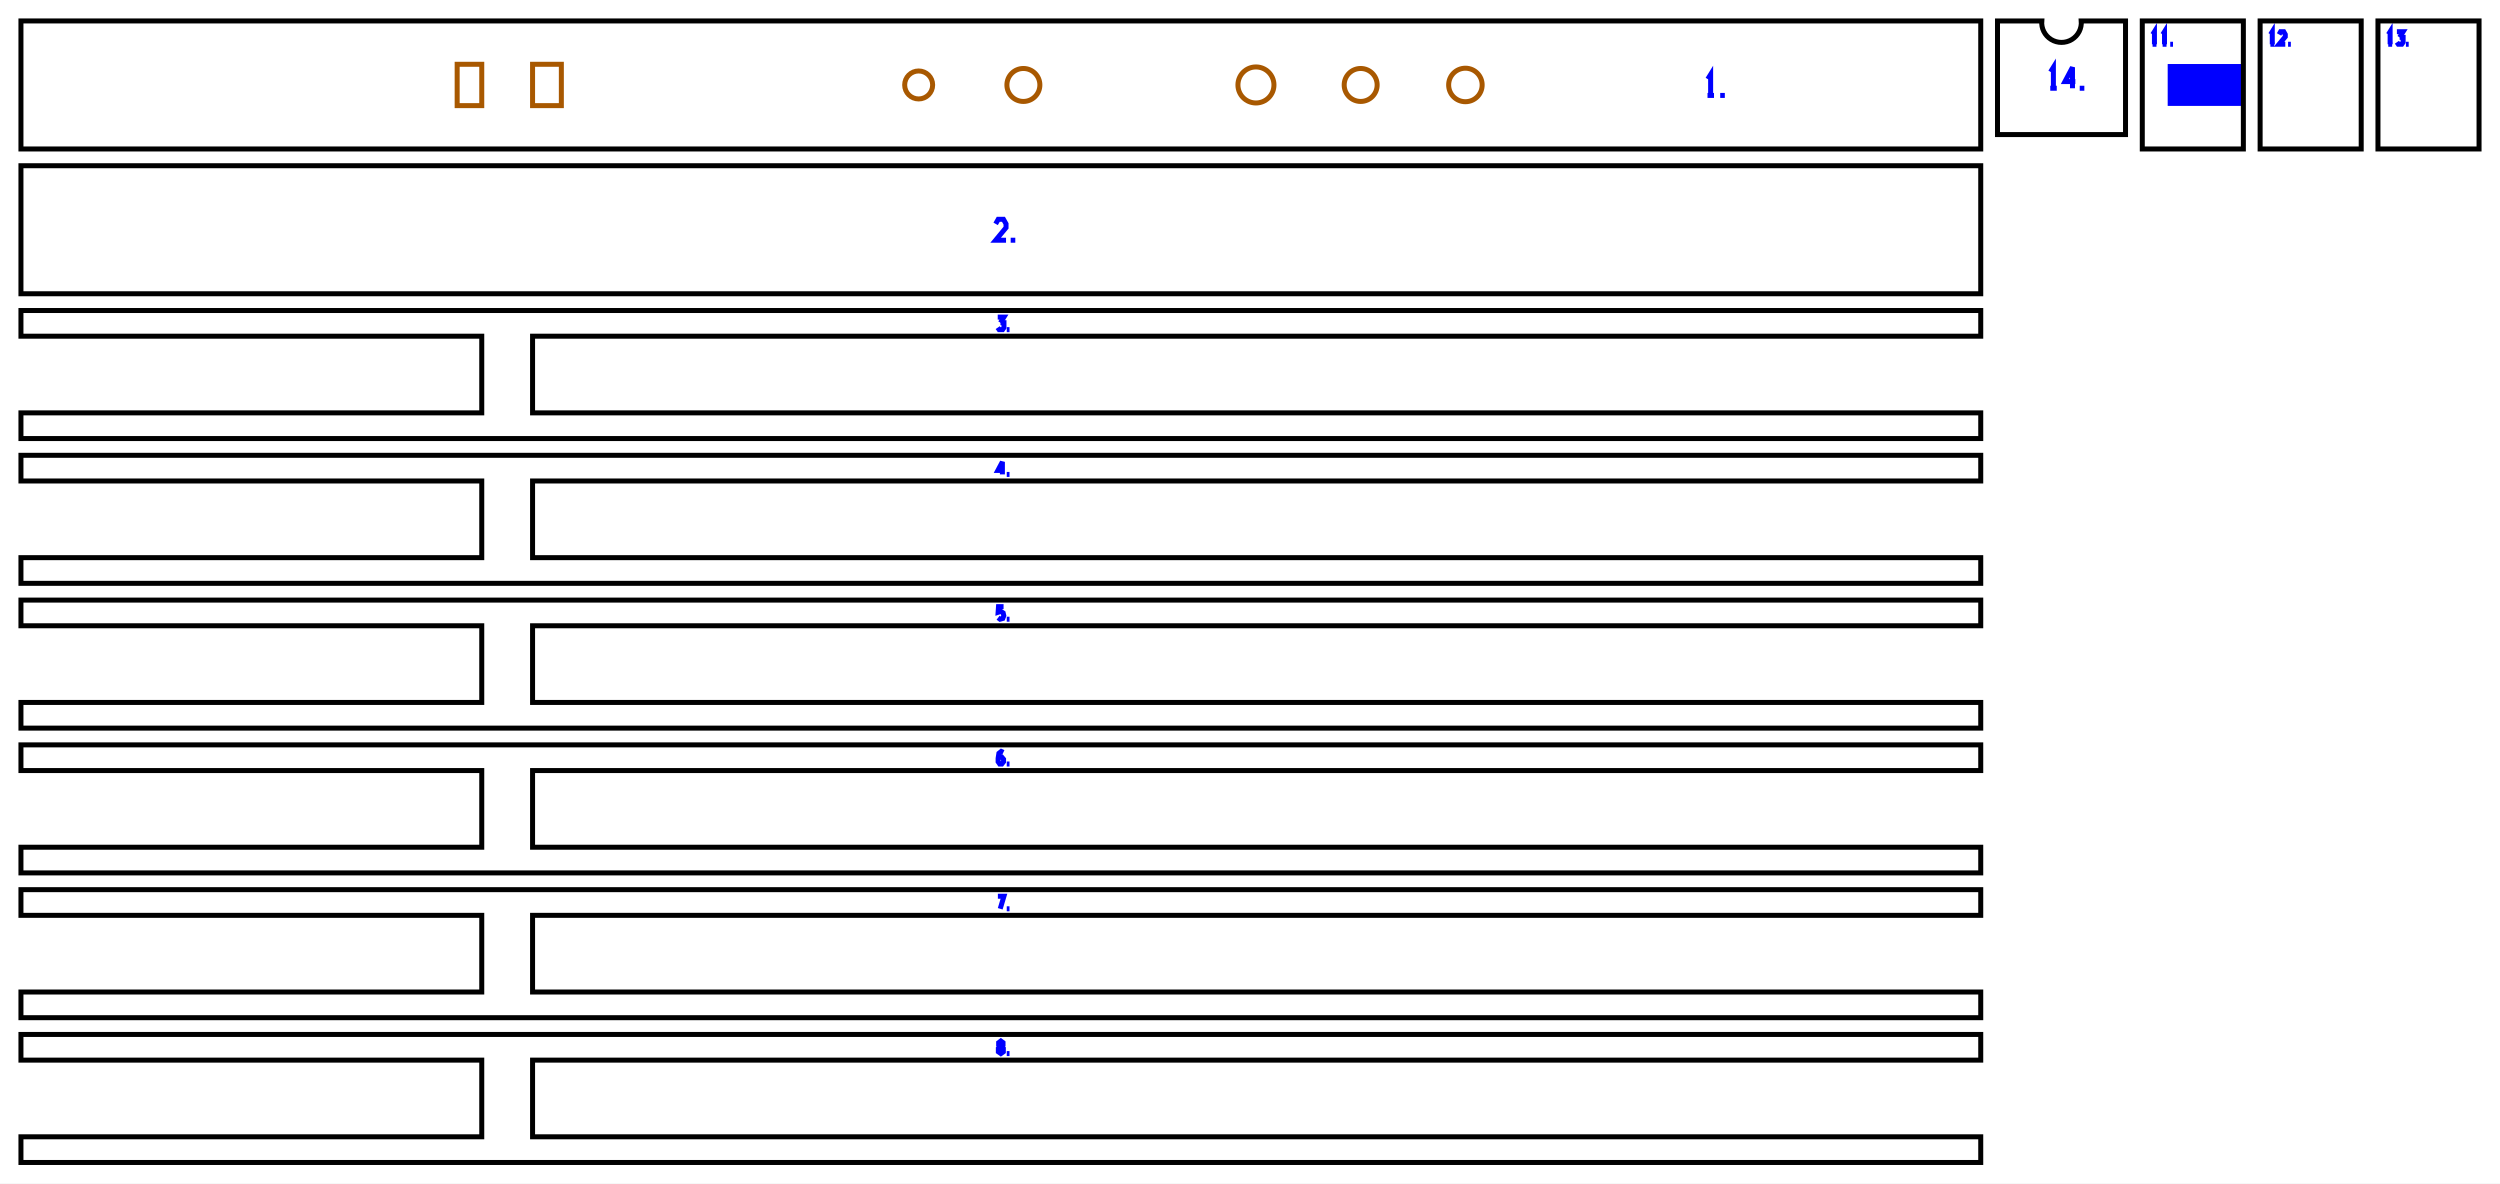
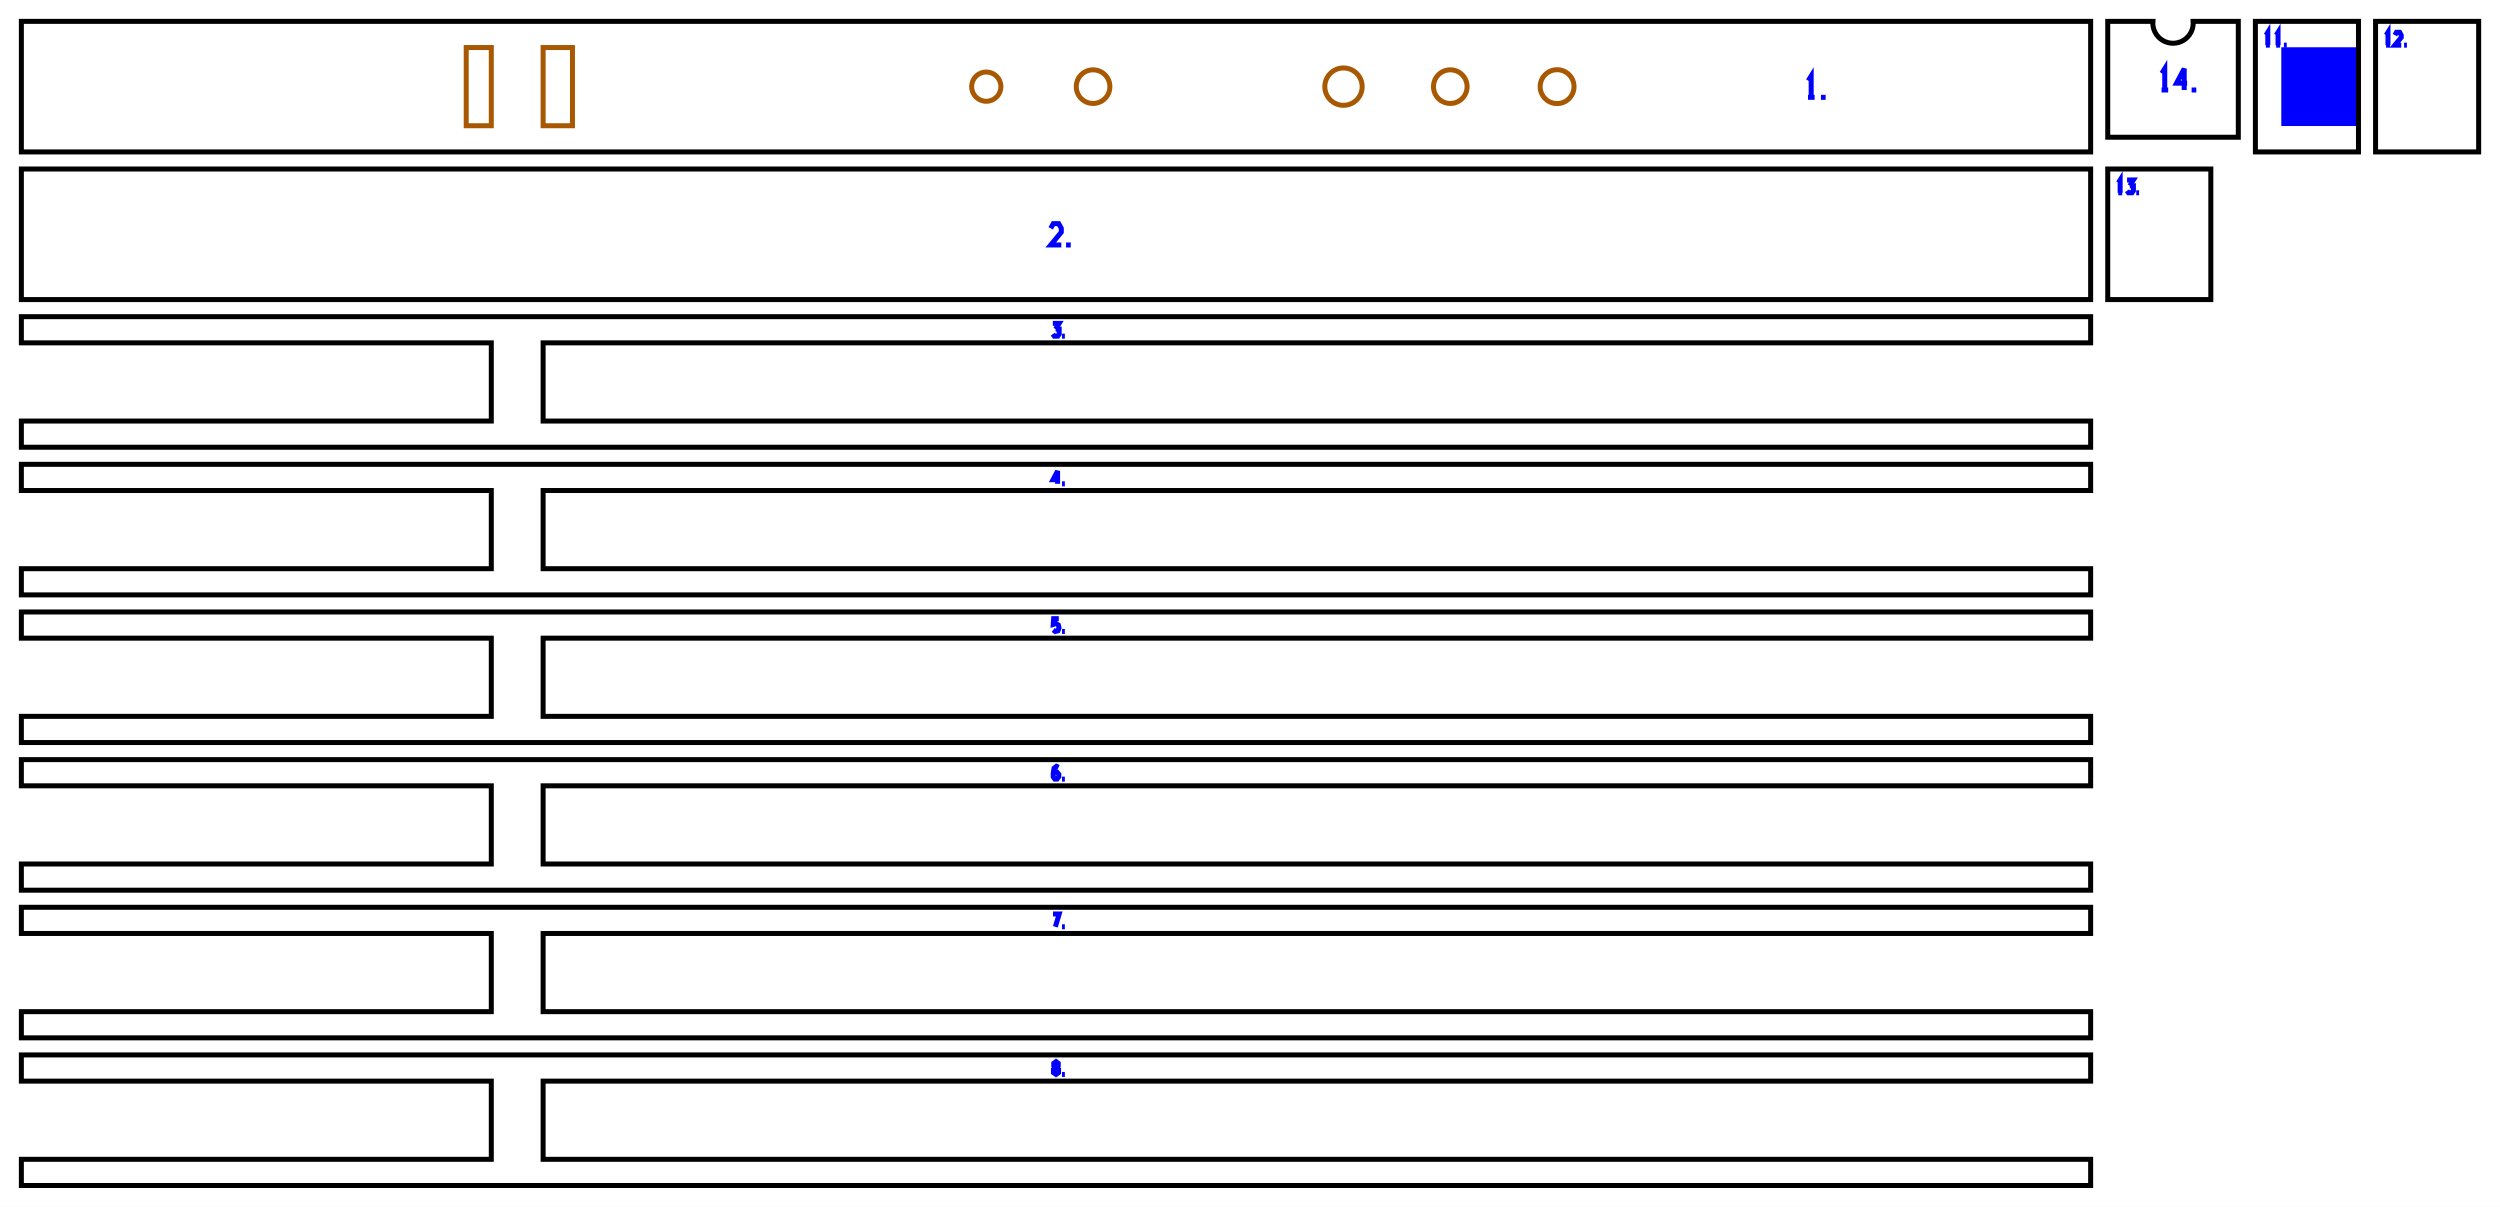
- <svg xmlns="http://www.w3.org/2000/svg" width="596.78mm" height="282.50mm" viewBox="0 0 596.78 282.50">
-   <rect x="0.0" y="0.0" width="596.78" height="282.5" fill="#ffffff" />
-   <g fill="none" stroke="#0000ff" stroke-width="1.194">
-     <path d="M 407.665,18.881 L 408.347,17.781 L 408.347,22.781" />
-     <path d="M 407.603,22.781 L 409.153,22.781" />
-     <path d="M 410.635,22.781 L 411.735,22.781" />
-     <path d="M 489.487,17.165 L 490.169,16.065 L 490.169,21.065" />
-     <path d="M 489.425,21.065 L 490.975,21.065" />
-     <path d="M 494.727,21.065 L 494.727,16.065 L 492.929,19.465 L 495.409,19.465" />
-     <path d="M 496.457,21.065 L 497.557,21.065" />
-     <path d="M 513.881,8.225 L 514.291,7.565 L 514.291,10.565" />
-     <path d="M 513.844,10.565 L 514.774,10.565" />
-     <path d="M 516.281,8.225 L 516.691,7.565 L 516.691,10.565" />
-     <path d="M 516.244,10.565 L 517.174,10.565" />
-     <path d="M 518.063,10.565 L 518.723,10.565" />
-     <path d="M 542.011,8.225 L 542.421,7.565 L 542.421,10.565" />
-     <path d="M 541.974,10.565 L 542.904,10.565" />
-     <path d="M 544.039,8.225 L 544.411,7.565 L 545.155,7.565 L 545.527,8.225 L 545.527,8.765 L 544.039,10.565 L 545.527,10.565" />
-     <path d="M 546.193,10.565 L 546.853,10.565" />
-     <path d="M 570.141,8.225 L 570.551,7.565 L 570.551,10.565" />
-     <path d="M 570.104,10.565 L 571.034,10.565" />
-     <path d="M 572.169,7.565 L 573.657,7.565 L 572.820,8.915" />
-     <path d="M 572.820,8.915 L 573.657,8.915 L 573.657,10.085 L 573.323,10.565 L 572.504,10.565 L 572.169,10.085" />
-     <path d="M 574.323,10.565 L 574.983,10.565" />
-     <path d="M 237.673,53.443 L 238.293,52.343 L 239.533,52.343 L 240.153,53.443 L 240.153,54.343 L 237.673,57.343 L 240.153,57.343" />
-     <path d="M 241.263,57.343 L 242.363,57.343" />
-     <path d="M 238.169,75.689 L 239.657,75.689 L 238.820,77.039" />
-     <path d="M 238.820,77.039 L 239.657,77.039 L 239.657,78.209 L 239.322,78.689 L 238.504,78.689 L 238.169,78.209" />
-     <path d="M 240.323,78.689 L 240.983,78.689" />
-     <path d="M 239.285,113.252 L 239.285,110.252 L 238.206,112.292 L 239.694,112.292" />
-     <path d="M 240.323,113.252 L 240.983,113.252" />
-     <path d="M 239.564,144.814 L 238.355,144.814 L 238.262,146.164 L 238.913,145.954 L 239.471,146.314 L 239.620,146.974 L 239.378,147.634 L 238.727,147.814 L 238.262,147.454" />
-     <path d="M 240.323,147.814 L 240.983,147.814" />
-     <path d="M 239.508,179.616 L 239.006,179.376 L 238.448,179.826 L 238.262,181.026 L 238.262,181.836 L 238.634,182.376 L 239.136,182.376 L 239.564,181.836 L 239.564,181.236 L 239.136,180.726 L 238.541,180.726 L 238.262,181.026" />
-     <path d="M 240.323,182.376 L 240.983,182.376" />
-     <path d="M 238.206,213.938 L 239.657,213.938 L 238.764,216.938" />
-     <path d="M 240.323,216.938 L 240.983,216.938" />
-     <path d="M 238.913,249.850 L 238.392,249.460 L 238.392,248.890 L 238.913,248.500 L 239.434,248.890 L 239.434,249.460 L 238.913,249.850 L 238.318,250.300 L 238.318,251.080 L 238.913,251.500 L 239.508,251.080 L 239.508,250.300 L 238.913,249.850" />
-     <path d="M 240.323,251.500 L 240.983,251.500" />
+ <svg xmlns="http://www.w3.org/2000/svg" width="585.19mm" height="282.50mm" viewBox="0 0 585.19 282.50">
+   <rect x="0.0" y="0.0" width="585.19" height="282.5" fill="#ffffff" />
+   <g fill="none" stroke="#0000ff" stroke-width="1.170">
+     <path d="M 423.272,18.881 L 423.954,17.781 L 423.954,22.781" />
+     <path d="M 423.210,22.781 L 424.760,22.781" />
+     <path d="M 426.242,22.781 L 427.342,22.781" />
+     <path d="M 506.032,17.165 L 506.714,16.065 L 506.714,21.065" />
+     <path d="M 505.970,21.065 L 507.520,21.065" />
+     <path d="M 511.272,21.065 L 511.272,16.065 L 509.474,19.465 L 511.954,19.465" />
+     <path d="M 513.002,21.065 L 514.102,21.065" />
+     <path d="M 530.426,8.225 L 530.835,7.565 L 530.835,10.565" />
+     <path d="M 530.389,10.565 L 531.319,10.565" />
+     <path d="M 532.826,8.225 L 533.235,7.565 L 533.235,10.565" />
+     <path d="M 532.789,10.565 L 533.719,10.565" />
+     <path d="M 534.608,10.565 L 535.268,10.565" />
+     <path d="M 558.556,8.225 L 558.965,7.565 L 558.965,10.565" />
+     <path d="M 558.519,10.565 L 559.449,10.565" />
+     <path d="M 560.584,8.225 L 560.956,7.565 L 561.700,7.565 L 562.072,8.225 L 562.072,8.765 L 560.584,10.565 L 562.072,10.565" />
+     <path d="M 562.738,10.565 L 563.398,10.565" />
+     <path d="M 245.946,53.443 L 246.566,52.343 L 247.806,52.343 L 248.426,53.443 L 248.426,54.343 L 245.946,57.343 L 248.426,57.343" />
+     <path d="M 249.536,57.343 L 250.636,57.343" />
+     <path d="M 495.864,42.787 L 496.273,42.127 L 496.273,45.127" />
+     <path d="M 495.827,45.127 L 496.757,45.127" />
+     <path d="M 497.892,42.127 L 499.380,42.127 L 498.543,43.477" />
+     <path d="M 498.543,43.477 L 499.380,43.477 L 499.380,44.647 L 499.045,45.127 L 498.227,45.127 L 497.892,44.647" />
+     <path d="M 500.046,45.127 L 500.706,45.127" />
+     <path d="M 246.442,75.689 L 247.930,75.689 L 247.093,77.039" />
+     <path d="M 247.093,77.039 L 247.930,77.039 L 247.930,78.209 L 247.595,78.689 L 246.776,78.689 L 246.442,78.209" />
+     <path d="M 248.596,78.689 L 249.256,78.689" />
+     <path d="M 247.558,113.252 L 247.558,110.252 L 246.479,112.292 L 247.967,112.292" />
+     <path d="M 248.596,113.252 L 249.256,113.252" />
+     <path d="M 247.837,144.814 L 246.628,144.814 L 246.535,146.164 L 247.186,145.954 L 247.744,146.314 L 247.892,146.974 L 247.651,147.634 L 247.000,147.814 L 246.535,147.454" />
+     <path d="M 248.596,147.814 L 249.256,147.814" />
+     <path d="M 247.781,179.616 L 247.279,179.376 L 246.721,179.826 L 246.535,181.026 L 246.535,181.836 L 246.907,182.376 L 247.409,182.376 L 247.837,181.836 L 247.837,181.236 L 247.409,180.726 L 246.814,180.726 L 246.535,181.026" />
+     <path d="M 248.596,182.376 L 249.256,182.376" />
+     <path d="M 246.479,213.938 L 247.930,213.938 L 247.037,216.938" />
+     <path d="M 248.596,216.938 L 249.256,216.938" />
+     <path d="M 247.186,249.850 L 246.665,249.460 L 246.665,248.890 L 247.186,248.500 L 247.706,248.890 L 247.706,249.460 L 247.186,249.850 L 246.590,250.300 L 246.590,251.080 L 247.186,251.500 L 247.781,251.080 L 247.781,250.300 L 247.186,249.850" />
+     <path d="M 248.596,251.500 L 249.256,251.500" />
  </g>
  <g fill="#0000ff" stroke="none">
-     <path d="M 517.453,15.281 L 535.453,15.281 L 535.453,25.281 L 517.453,25.281 Z" />
+     <path d="M 533.998,11.065 L 551.998,11.065 L 551.998,29.497 L 533.998,29.497 Z" />
  </g>
-   <g fill="none" stroke="#a85800" stroke-width="1.194">
-     <path d="M 109.130,15.346 L 115.000,15.346 L 115.000,25.216 L 109.130,25.216 Z" />
-     <path d="M 127.130,15.346 L 134.000,15.346 L 134.000,25.216 L 127.130,25.216 Z" />
-     <circle cx="349.809" cy="20.281" r="3.999" />
-     <circle cx="324.809" cy="20.281" r="3.935" />
-     <circle cx="299.809" cy="20.281" r="4.300" />
-     <circle cx="244.295" cy="20.281" r="3.935" />
-     <circle cx="219.295" cy="20.281" r="3.339" />
+   <g fill="none" stroke="#a85800" stroke-width="1.170">
+     <path d="M 109.130,11.130 L 115.000,11.130 L 115.000,29.432 L 109.130,29.432 Z" />
+     <path d="M 127.130,11.130 L 134.000,11.130 L 134.000,29.432 L 127.130,29.432 Z" />
+     <circle cx="364.478" cy="20.281" r="3.962" />
+     <circle cx="339.478" cy="20.281" r="3.935" />
+     <circle cx="314.478" cy="20.281" r="4.372" />
+     <circle cx="255.861" cy="20.281" r="3.935" />
+     <circle cx="230.861" cy="20.281" r="3.425" />
  </g>
-   <g fill="none" stroke="#000000" stroke-width="1.194">
-     <path d="M 5.000,5.000 L 472.826,5.000 L 472.826,35.562 L 5.000,35.562 Z" />
-     <path d="M 476.826,5.000 L 487.394,5.000 A 4.730 4.730 0 1 0 496.821,5.000 L 507.388,5.000 L 507.388,32.130 L 476.826,32.130 Z" />
-     <path d="M 511.388,5.000 L 535.518,5.000 L 535.518,35.562 L 511.388,35.562 Z" />
-     <path d="M 539.518,5.000 L 563.648,5.000 L 563.648,35.562 L 539.518,35.562 Z" />
-     <path d="M 567.648,5.000 L 591.778,5.000 L 591.778,35.562 L 567.648,35.562 Z" />
-     <path d="M 5.000,39.562 L 472.826,39.562 L 472.826,70.124 L 5.000,70.124 Z" />
-     <path d="M 5.000,74.124 L 472.826,74.124 L 472.826,80.254 L 127.130,80.254 L 127.130,98.557 L 472.826,98.557 L 472.826,104.687 L 5.000,104.687 L 5.000,98.557 L 115.000,98.557 L 115.000,80.254 L 5.000,80.254 Z" />
-     <path d="M 5.000,108.687 L 472.826,108.687 L 472.826,114.817 L 127.130,114.817 L 127.130,133.119 L 472.826,133.119 L 472.826,139.249 L 5.000,139.249 L 5.000,133.119 L 115.000,133.119 L 115.000,114.817 L 5.000,114.817 Z" />
-     <path d="M 5.000,143.249 L 472.826,143.249 L 472.826,149.379 L 127.130,149.379 L 127.130,167.681 L 472.826,167.681 L 472.826,173.811 L 5.000,173.811 L 5.000,167.681 L 115.000,167.681 L 115.000,149.379 L 5.000,149.379 Z" />
-     <path d="M 5.000,177.811 L 472.826,177.811 L 472.826,183.941 L 127.130,183.941 L 127.130,202.243 L 472.826,202.243 L 472.826,208.373 L 5.000,208.373 L 5.000,202.243 L 115.000,202.243 L 115.000,183.941 L 5.000,183.941 Z" />
-     <path d="M 5.000,212.373 L 472.826,212.373 L 472.826,218.503 L 127.130,218.503 L 127.130,236.805 L 472.826,236.805 L 472.826,242.935 L 5.000,242.935 L 5.000,236.805 L 115.000,236.805 L 115.000,218.503 L 5.000,218.503 Z" />
-     <path d="M 5.000,246.935 L 472.826,246.935 L 472.826,253.065 L 127.130,253.065 L 127.130,271.367 L 472.826,271.367 L 472.826,277.497 L 5.000,277.497 L 5.000,271.367 L 115.000,271.367 L 115.000,253.065 L 5.000,253.065 Z" />
+   <g fill="none" stroke="#000000" stroke-width="1.170">
+     <path d="M 5.000,5.000 L 489.371,5.000 L 489.371,35.562 L 5.000,35.562 Z" />
+     <path d="M 493.371,5.000 L 503.939,5.000 A 4.730 4.730 0 1 0 513.366,5.000 L 523.933,5.000 L 523.933,32.130 L 493.371,32.130 Z" />
+     <path d="M 527.933,5.000 L 552.063,5.000 L 552.063,35.562 L 527.933,35.562 Z" />
+     <path d="M 556.063,5.000 L 580.193,5.000 L 580.193,35.562 L 556.063,35.562 Z" />
+     <path d="M 5.000,39.562 L 489.371,39.562 L 489.371,70.124 L 5.000,70.124 Z" />
+     <path d="M 493.371,39.562 L 517.501,39.562 L 517.501,70.124 L 493.371,70.124 Z" />
+     <path d="M 5.000,74.124 L 489.371,74.124 L 489.371,80.254 L 127.130,80.254 L 127.130,98.557 L 489.371,98.557 L 489.371,104.687 L 5.000,104.687 L 5.000,98.557 L 115.000,98.557 L 115.000,80.254 L 5.000,80.254 Z" />
+     <path d="M 5.000,108.687 L 489.371,108.687 L 489.371,114.817 L 127.130,114.817 L 127.130,133.119 L 489.371,133.119 L 489.371,139.249 L 5.000,139.249 L 5.000,133.119 L 115.000,133.119 L 115.000,114.817 L 5.000,114.817 Z" />
+     <path d="M 5.000,143.249 L 489.371,143.249 L 489.371,149.379 L 127.130,149.379 L 127.130,167.681 L 489.371,167.681 L 489.371,173.811 L 5.000,173.811 L 5.000,167.681 L 115.000,167.681 L 115.000,149.379 L 5.000,149.379 Z" />
+     <path d="M 5.000,177.811 L 489.371,177.811 L 489.371,183.941 L 127.130,183.941 L 127.130,202.243 L 489.371,202.243 L 489.371,208.373 L 5.000,208.373 L 5.000,202.243 L 115.000,202.243 L 115.000,183.941 L 5.000,183.941 Z" />
+     <path d="M 5.000,212.373 L 489.371,212.373 L 489.371,218.503 L 127.130,218.503 L 127.130,236.805 L 489.371,236.805 L 489.371,242.935 L 5.000,242.935 L 5.000,236.805 L 115.000,236.805 L 115.000,218.503 L 5.000,218.503 Z" />
+     <path d="M 5.000,246.935 L 489.371,246.935 L 489.371,253.065 L 127.130,253.065 L 127.130,271.367 L 489.371,271.367 L 489.371,277.497 L 5.000,277.497 L 5.000,271.367 L 115.000,271.367 L 115.000,253.065 L 5.000,253.065 Z" />
  </g>
</svg>
